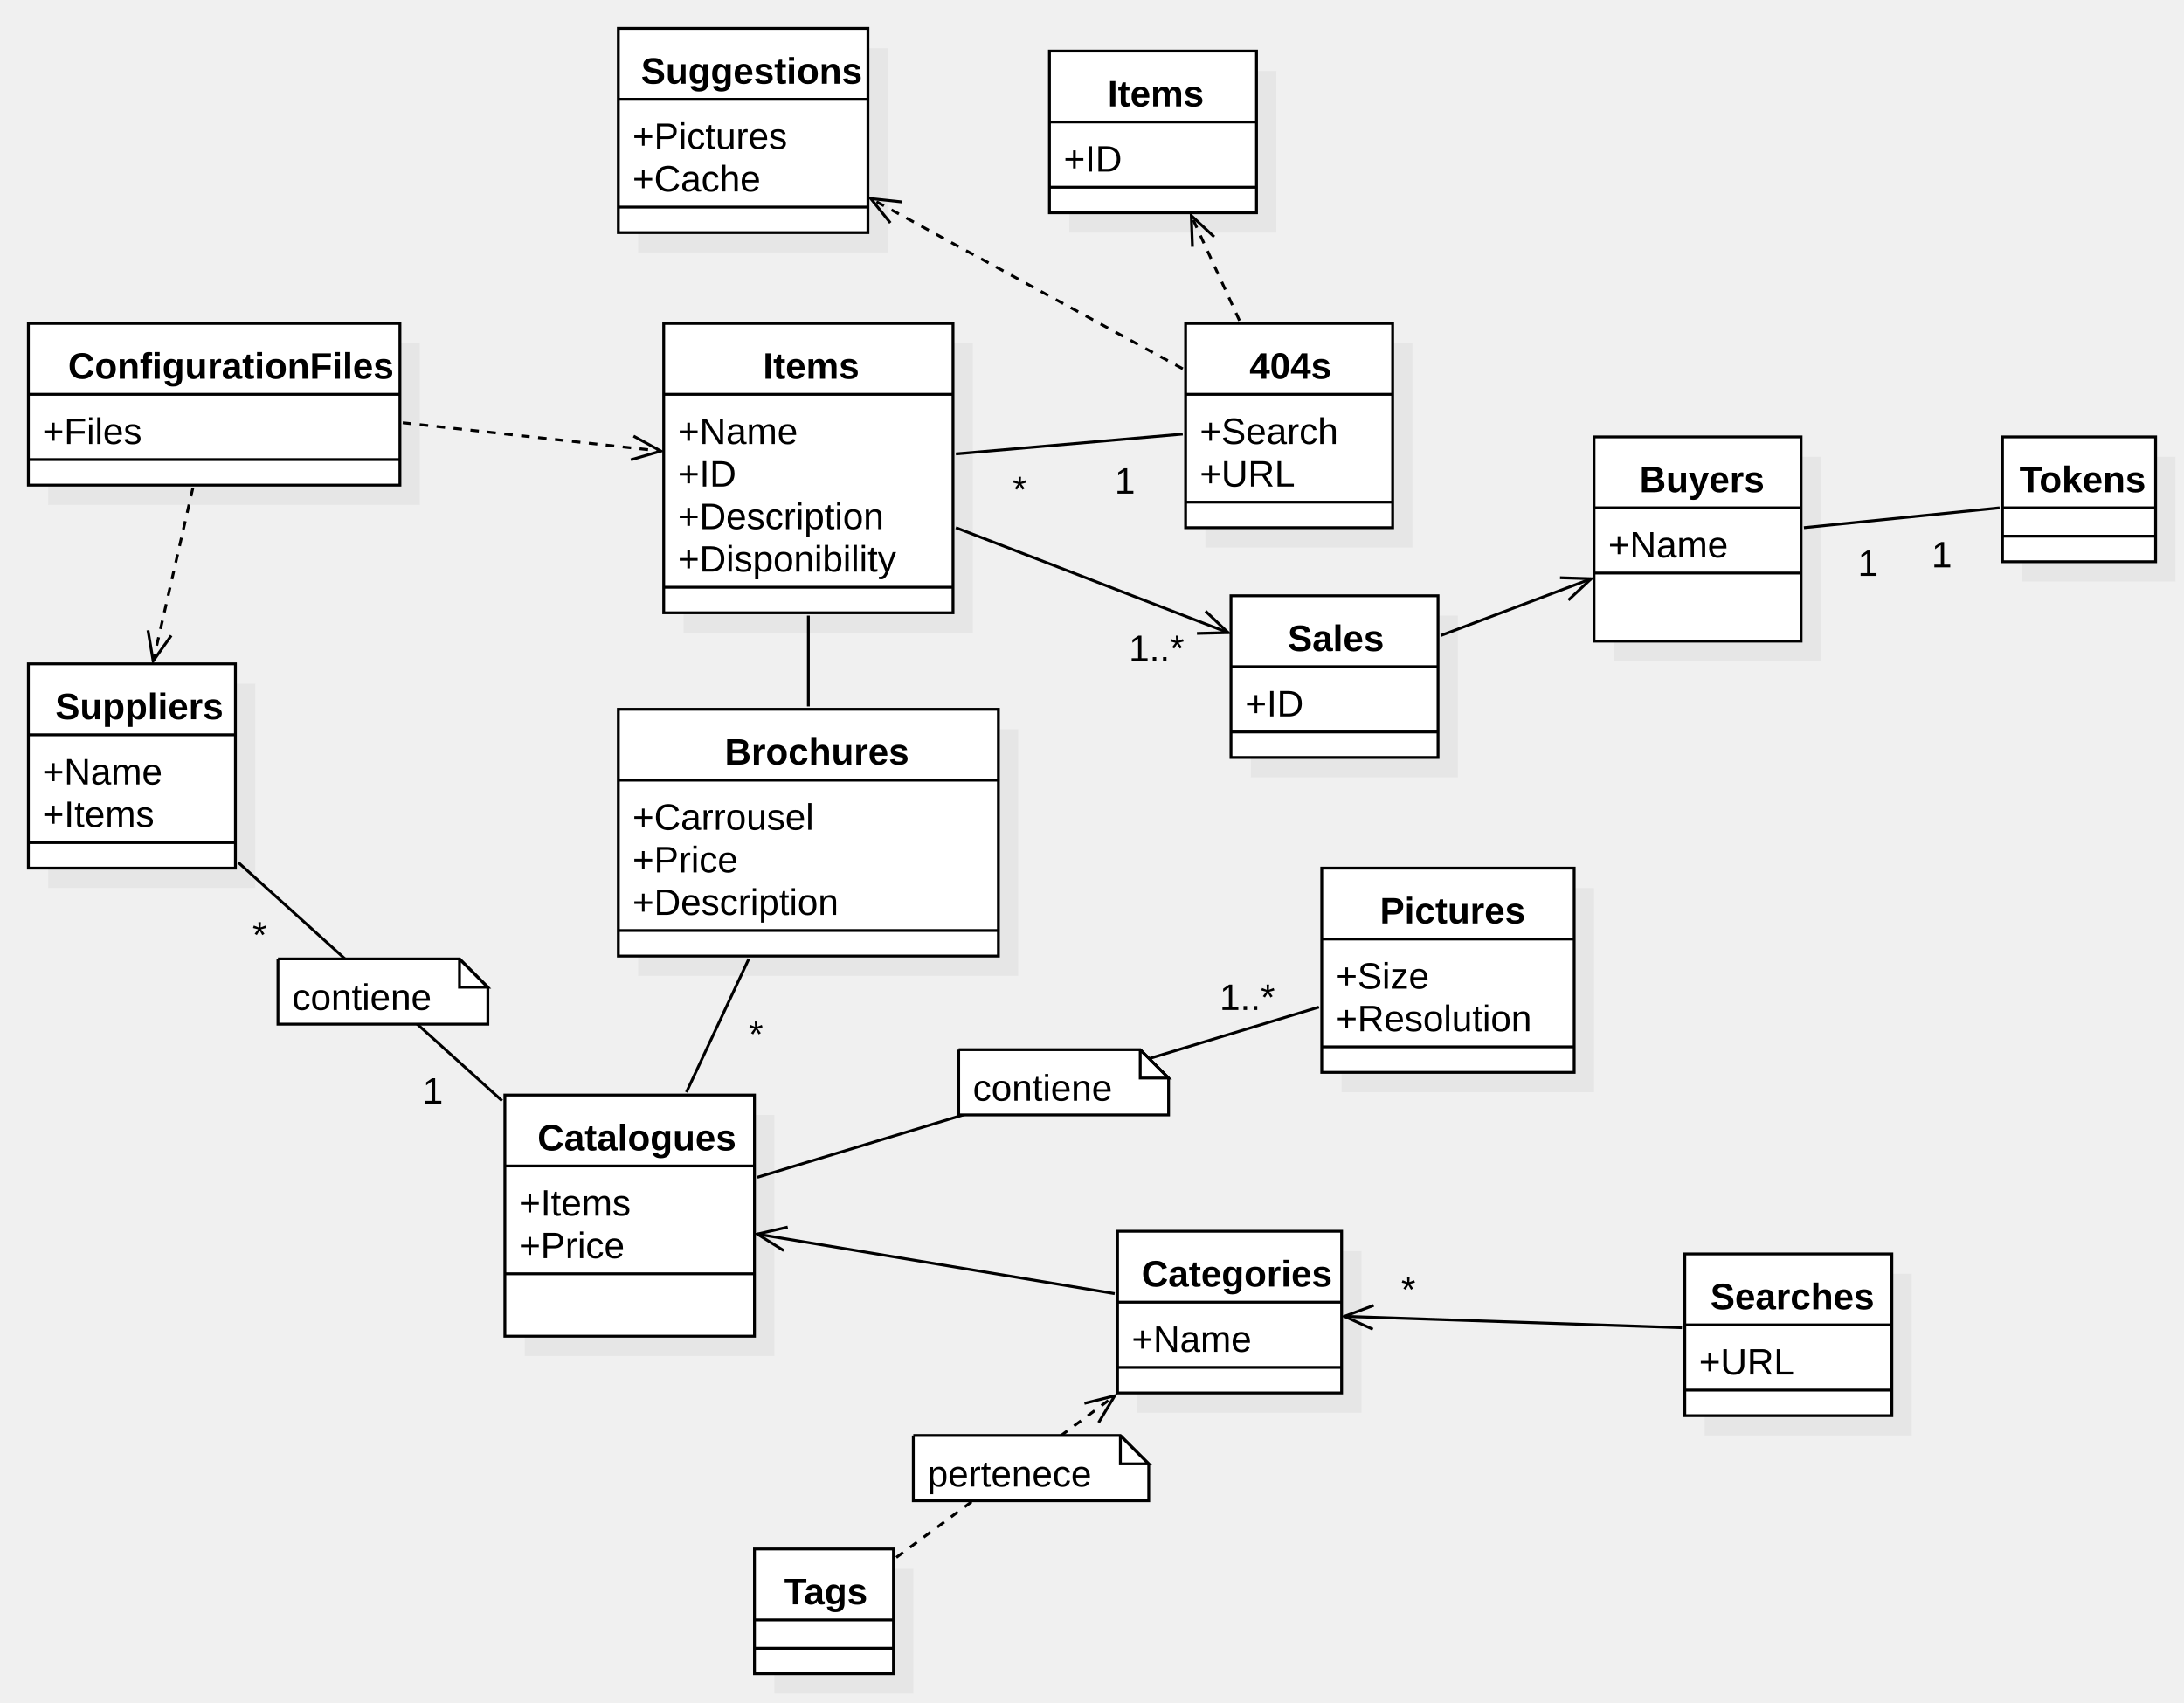
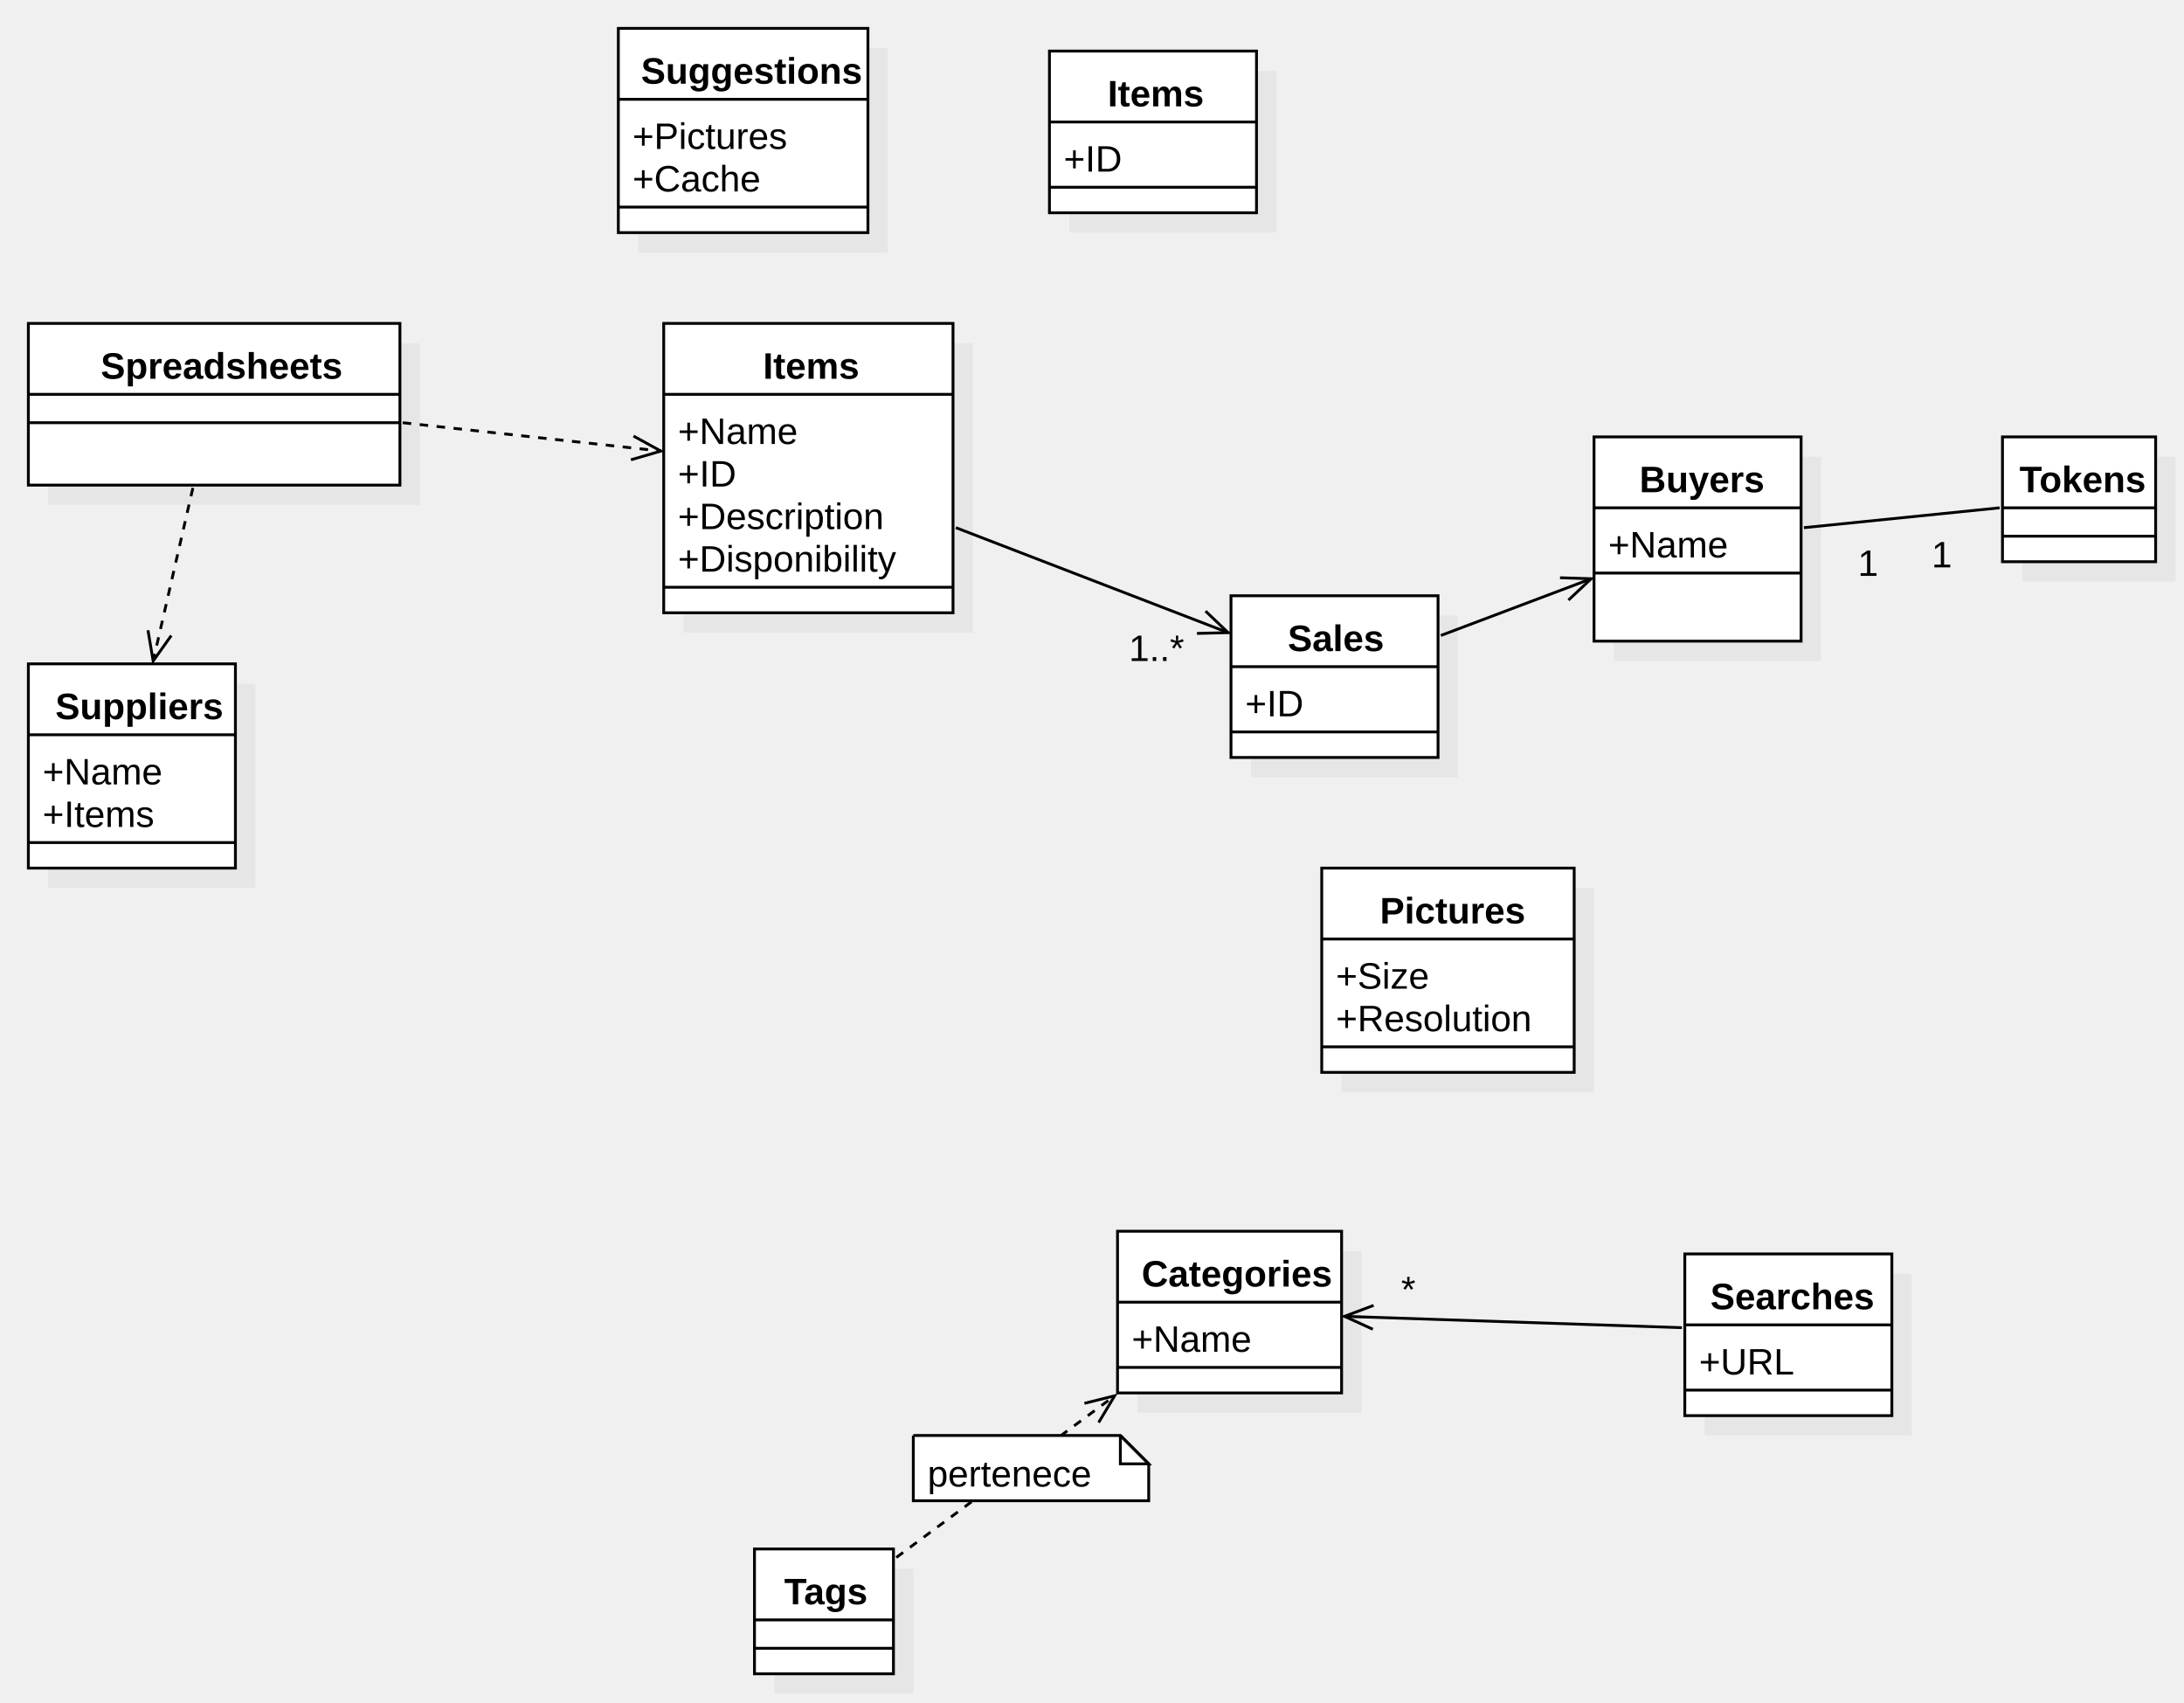
<svg xmlns="http://www.w3.org/2000/svg" version="1.1" width="770" height="600">
  <defs />
  <g>
    <g transform="translate(-46,2) scale(1,1)">
      <rect fill="#C0C0C0" stroke="none" x="287" y="119" width="102" height="102" opacity="0.2" />
    </g>
    <g transform="translate(-46,2) scale(1,1)">
      <rect fill="#ffffff" stroke="none" x="280" y="112" width="102" height="102" />
    </g>
    <g transform="translate(-46,2) scale(1,1)">
      <path fill="none" stroke="#000000" d="M 280 112 L 382 112 L 382 214 L 280 214 L 280 112 Z Z" stroke-miterlimit="10" />
    </g>
    <g transform="translate(-46,2) scale(1,1)">
      <path fill="none" stroke="#000000" d="M 280 137 L 382 137" stroke-miterlimit="10" />
    </g>
    <g transform="translate(-46,2) scale(1,1)">
      <path fill="none" stroke="#000000" d="M 280 205 L 382 205" stroke-miterlimit="10" />
    </g>
    <g transform="translate(-46,2) scale(1,1)">
      <g>
        <path fill="none" stroke="none" />
        <text fill="#000000" stroke="none" font-family="Arial" font-size="13px" font-style="normal" font-weight="bold" text-decoration="none" x="315" y="131.5">Items</text>
      </g>
    </g>
    <g transform="translate(-46,2) scale(1,1)">
      <g>
        <path fill="none" stroke="none" />
        <text fill="#000000" stroke="none" font-family="Arial" font-size="13px" font-style="normal" font-weight="normal" text-decoration="none" x="285" y="154.5">+Name</text>
      </g>
    </g>
    <g transform="translate(-46,2) scale(1,1)">
      <g>
        <path fill="none" stroke="none" />
        <text fill="#000000" stroke="none" font-family="Arial" font-size="13px" font-style="normal" font-weight="normal" text-decoration="none" x="285" y="169.5">+ID</text>
      </g>
    </g>
    <g transform="translate(-46,2) scale(1,1)">
      <g>
        <path fill="none" stroke="none" />
        <text fill="#000000" stroke="none" font-family="Arial" font-size="13px" font-style="normal" font-weight="normal" text-decoration="none" x="285" y="184.5">+Description</text>
      </g>
    </g>
    <g transform="translate(-46,2) scale(1,1)">
      <g>
        <path fill="none" stroke="none" />
        <text fill="#000000" stroke="none" font-family="Arial" font-size="13px" font-style="normal" font-weight="normal" text-decoration="none" x="285" y="199.5">+Disponibility</text>
      </g>
    </g>
    <g transform="translate(-46,2) scale(1,1)">
-       <rect fill="#C0C0C0" stroke="none" x="271" y="255" width="134" height="87" opacity="0.2" />
-     </g>
-     <g transform="translate(-46,2) scale(1,1)">
-       <rect fill="#ffffff" stroke="none" x="264" y="248" width="134" height="87" />
-     </g>
-     <g transform="translate(-46,2) scale(1,1)">
-       <path fill="none" stroke="#000000" d="M 264 248 L 398 248 L 398 335 L 264 335 L 264 248 Z Z" stroke-miterlimit="10" />
-     </g>
-     <g transform="translate(-46,2) scale(1,1)">
-       <path fill="none" stroke="#000000" d="M 264 273 L 398 273" stroke-miterlimit="10" />
-     </g>
-     <g transform="translate(-46,2) scale(1,1)">
-       <path fill="none" stroke="#000000" d="M 264 326 L 398 326" stroke-miterlimit="10" />
-     </g>
-     <g transform="translate(-46,2) scale(1,1)">
-       <g>
-         <path fill="none" stroke="none" />
-         <text fill="#000000" stroke="none" font-family="Arial" font-size="13px" font-style="normal" font-weight="bold" text-decoration="none" x="301.5" y="267.5">Brochures</text>
-       </g>
-     </g>
-     <g transform="translate(-46,2) scale(1,1)">
-       <g>
-         <path fill="none" stroke="none" />
-         <text fill="#000000" stroke="none" font-family="Arial" font-size="13px" font-style="normal" font-weight="normal" text-decoration="none" x="269" y="290.5">+Carrousel</text>
-       </g>
-     </g>
-     <g transform="translate(-46,2) scale(1,1)">
-       <g>
-         <path fill="none" stroke="none" />
-         <text fill="#000000" stroke="none" font-family="Arial" font-size="13px" font-style="normal" font-weight="normal" text-decoration="none" x="269" y="305.5">+Price</text>
-       </g>
-     </g>
-     <g transform="translate(-46,2) scale(1,1)">
-       <g>
-         <path fill="none" stroke="none" />
-         <text fill="#000000" stroke="none" font-family="Arial" font-size="13px" font-style="normal" font-weight="normal" text-decoration="none" x="269" y="320.5">+Description</text>
-       </g>
-     </g>
-     <g transform="translate(-46,2) scale(1,1)">
-       <rect fill="#C0C0C0" stroke="none" x="231" y="391" width="88" height="85" opacity="0.2" />
-     </g>
-     <g transform="translate(-46,2) scale(1,1)">
-       <rect fill="#ffffff" stroke="none" x="224" y="384" width="88" height="85" />
-     </g>
-     <g transform="translate(-46,2) scale(1,1)">
-       <path fill="none" stroke="#000000" d="M 224 384 L 312 384 L 312 469 L 224 469 L 224 384 Z Z" stroke-miterlimit="10" />
-     </g>
-     <g transform="translate(-46,2) scale(1,1)">
-       <path fill="none" stroke="#000000" d="M 224 409 L 312 409" stroke-miterlimit="10" />
-     </g>
-     <g transform="translate(-46,2) scale(1,1)">
-       <path fill="none" stroke="#000000" d="M 224 447 L 312 447" stroke-miterlimit="10" />
-     </g>
-     <g transform="translate(-46,2) scale(1,1)">
-       <g>
-         <path fill="none" stroke="none" />
-         <text fill="#000000" stroke="none" font-family="Arial" font-size="13px" font-style="normal" font-weight="bold" text-decoration="none" x="235.5" y="403.5">Catalogues</text>
-       </g>
-     </g>
-     <g transform="translate(-46,2) scale(1,1)">
-       <g>
-         <path fill="none" stroke="none" />
-         <text fill="#000000" stroke="none" font-family="Arial" font-size="13px" font-style="normal" font-weight="normal" text-decoration="none" x="229" y="426.5">+Items</text>
-       </g>
-     </g>
-     <g transform="translate(-46,2) scale(1,1)">
-       <g>
-         <path fill="none" stroke="none" />
-         <text fill="#000000" stroke="none" font-family="Arial" font-size="13px" font-style="normal" font-weight="normal" text-decoration="none" x="229" y="441.5">+Price</text>
-       </g>
-     </g>
-     <g transform="translate(-46,2) scale(1,1)">
      <rect fill="#C0C0C0" stroke="none" x="63" y="239" width="73" height="72" opacity="0.2" />
    </g>
    <g transform="translate(-46,2) scale(1,1)">
      <rect fill="#ffffff" stroke="none" x="56" y="232" width="73" height="72" />
    </g>
    <g transform="translate(-46,2) scale(1,1)">
      <path fill="none" stroke="#000000" d="M 56 232 L 129 232 L 129 304 L 56 304 L 56 232 Z Z" stroke-miterlimit="10" />
    </g>
    <g transform="translate(-46,2) scale(1,1)">
      <path fill="none" stroke="#000000" d="M 56 257 L 129 257" stroke-miterlimit="10" />
    </g>
    <g transform="translate(-46,2) scale(1,1)">
      <path fill="none" stroke="#000000" d="M 56 295 L 129 295" stroke-miterlimit="10" />
    </g>
    <g transform="translate(-46,2) scale(1,1)">
      <g>
        <path fill="none" stroke="none" />
        <text fill="#000000" stroke="none" font-family="Arial" font-size="13px" font-style="normal" font-weight="bold" text-decoration="none" x="65.5" y="251.5">Suppliers</text>
      </g>
    </g>
    <g transform="translate(-46,2) scale(1,1)">
      <g>
        <path fill="none" stroke="none" />
        <text fill="#000000" stroke="none" font-family="Arial" font-size="13px" font-style="normal" font-weight="normal" text-decoration="none" x="61" y="274.5">+Name</text>
      </g>
    </g>
    <g transform="translate(-46,2) scale(1,1)">
      <g>
        <path fill="none" stroke="none" />
        <text fill="#000000" stroke="none" font-family="Arial" font-size="13px" font-style="normal" font-weight="normal" text-decoration="none" x="61" y="289.5">+Items</text>
      </g>
    </g>
    <g transform="translate(-46,2) scale(1,1)">
      <rect fill="#C0C0C0" stroke="none" x="487" y="215" width="73" height="57" opacity="0.2" />
    </g>
    <g transform="translate(-46,2) scale(1,1)">
      <rect fill="#ffffff" stroke="none" x="480" y="208" width="73" height="57" />
    </g>
    <g transform="translate(-46,2) scale(1,1)">
      <path fill="none" stroke="#000000" d="M 480 208 L 553 208 L 553 265 L 480 265 L 480 208 Z Z" stroke-miterlimit="10" />
    </g>
    <g transform="translate(-46,2) scale(1,1)">
      <path fill="none" stroke="#000000" d="M 480 233 L 553 233" stroke-miterlimit="10" />
    </g>
    <g transform="translate(-46,2) scale(1,1)">
      <path fill="none" stroke="#000000" d="M 480 256 L 553 256" stroke-miterlimit="10" />
    </g>
    <g transform="translate(-46,2) scale(1,1)">
      <g>
        <path fill="none" stroke="none" />
        <text fill="#000000" stroke="none" font-family="Arial" font-size="13px" font-style="normal" font-weight="bold" text-decoration="none" x="500" y="227.5">Sales</text>
      </g>
    </g>
    <g transform="translate(-46,2) scale(1,1)">
      <g>
        <path fill="none" stroke="none" />
        <text fill="#000000" stroke="none" font-family="Arial" font-size="13px" font-style="normal" font-weight="normal" text-decoration="none" x="485" y="250.5">+ID</text>
      </g>
    </g>
    <g transform="translate(-46,2) scale(1,1)">
      <rect fill="#C0C0C0" stroke="none" x="647" y="447" width="73" height="57" opacity="0.2" />
    </g>
    <g transform="translate(-46,2) scale(1,1)">
      <rect fill="#ffffff" stroke="none" x="640" y="440" width="73" height="57" />
    </g>
    <g transform="translate(-46,2) scale(1,1)">
      <path fill="none" stroke="#000000" d="M 640 440 L 713 440 L 713 497 L 640 497 L 640 440 Z Z" stroke-miterlimit="10" />
    </g>
    <g transform="translate(-46,2) scale(1,1)">
      <path fill="none" stroke="#000000" d="M 640 465 L 713 465" stroke-miterlimit="10" />
    </g>
    <g transform="translate(-46,2) scale(1,1)">
      <path fill="none" stroke="#000000" d="M 640 488 L 713 488" stroke-miterlimit="10" />
    </g>
    <g transform="translate(-46,2) scale(1,1)">
      <g>
        <path fill="none" stroke="none" />
        <text fill="#000000" stroke="none" font-family="Arial" font-size="13px" font-style="normal" font-weight="bold" text-decoration="none" x="649" y="459.5">Searches</text>
      </g>
    </g>
    <g transform="translate(-46,2) scale(1,1)">
      <g>
        <path fill="none" stroke="none" />
        <text fill="#000000" stroke="none" font-family="Arial" font-size="13px" font-style="normal" font-weight="normal" text-decoration="none" x="645" y="482.5">+URL</text>
      </g>
    </g>
    <g transform="translate(-46,2) scale(1,1)">
      <rect fill="#C0C0C0" stroke="none" x="447" y="439" width="79" height="57" opacity="0.2" />
    </g>
    <g transform="translate(-46,2) scale(1,1)">
      <rect fill="#ffffff" stroke="none" x="440" y="432" width="79" height="57" />
    </g>
    <g transform="translate(-46,2) scale(1,1)">
      <path fill="none" stroke="#000000" d="M 440 432 L 519 432 L 519 489 L 440 489 L 440 432 Z Z" stroke-miterlimit="10" />
    </g>
    <g transform="translate(-46,2) scale(1,1)">
      <path fill="none" stroke="#000000" d="M 440 457 L 519 457" stroke-miterlimit="10" />
    </g>
    <g transform="translate(-46,2) scale(1,1)">
      <path fill="none" stroke="#000000" d="M 440 480 L 519 480" stroke-miterlimit="10" />
    </g>
    <g transform="translate(-46,2) scale(1,1)">
      <g>
        <path fill="none" stroke="none" />
        <text fill="#000000" stroke="none" font-family="Arial" font-size="13px" font-style="normal" font-weight="bold" text-decoration="none" x="448.5" y="451.5">Categories</text>
      </g>
    </g>
    <g transform="translate(-46,2) scale(1,1)">
      <g>
        <path fill="none" stroke="none" />
        <text fill="#000000" stroke="none" font-family="Arial" font-size="13px" font-style="normal" font-weight="normal" text-decoration="none" x="445" y="474.5">+Name</text>
      </g>
    </g>
    <g transform="translate(-46,2) scale(1,1)">
      <rect fill="#C0C0C0" stroke="none" x="319" y="551" width="49" height="44" opacity="0.2" />
    </g>
    <g transform="translate(-46,2) scale(1,1)">
      <rect fill="#ffffff" stroke="none" x="312" y="544" width="49" height="44" />
    </g>
    <g transform="translate(-46,2) scale(1,1)">
      <path fill="none" stroke="#000000" d="M 312 544 L 361 544 L 361 588 L 312 588 L 312 544 Z Z" stroke-miterlimit="10" />
    </g>
    <g transform="translate(-46,2) scale(1,1)">
      <path fill="none" stroke="#000000" d="M 312 569 L 361 569" stroke-miterlimit="10" />
    </g>
    <g transform="translate(-46,2) scale(1,1)">
      <path fill="none" stroke="#000000" d="M 312 579 L 361 579" stroke-miterlimit="10" />
    </g>
    <g transform="translate(-46,2) scale(1,1)">
      <g>
        <path fill="none" stroke="none" />
        <text fill="#000000" stroke="none" font-family="Arial" font-size="13px" font-style="normal" font-weight="bold" text-decoration="none" x="322.5" y="563.5">Tags</text>
      </g>
    </g>
    <g transform="translate(-46,2) scale(1,1)">
-       <rect fill="#C0C0C0" stroke="none" x="471" y="119" width="73" height="72" opacity="0.2" />
-     </g>
-     <g transform="translate(-46,2) scale(1,1)">
-       <rect fill="#ffffff" stroke="none" x="464" y="112" width="73" height="72" />
-     </g>
-     <g transform="translate(-46,2) scale(1,1)">
-       <path fill="none" stroke="#000000" d="M 464 112 L 537 112 L 537 184 L 464 184 L 464 112 Z Z" stroke-miterlimit="10" />
-     </g>
-     <g transform="translate(-46,2) scale(1,1)">
-       <path fill="none" stroke="#000000" d="M 464 137 L 537 137" stroke-miterlimit="10" />
-     </g>
-     <g transform="translate(-46,2) scale(1,1)">
-       <path fill="none" stroke="#000000" d="M 464 175 L 537 175" stroke-miterlimit="10" />
-     </g>
-     <g transform="translate(-46,2) scale(1,1)">
-       <g>
-         <path fill="none" stroke="none" />
-         <text fill="#000000" stroke="none" font-family="Arial" font-size="13px" font-style="normal" font-weight="bold" text-decoration="none" x="486.5" y="131.5">404s</text>
-       </g>
-     </g>
-     <g transform="translate(-46,2) scale(1,1)">
-       <g>
-         <path fill="none" stroke="none" />
-         <text fill="#000000" stroke="none" font-family="Arial" font-size="13px" font-style="normal" font-weight="normal" text-decoration="none" x="469" y="154.5">+Search</text>
-       </g>
-     </g>
-     <g transform="translate(-46,2) scale(1,1)">
-       <g>
-         <path fill="none" stroke="none" />
-         <text fill="#000000" stroke="none" font-family="Arial" font-size="13px" font-style="normal" font-weight="normal" text-decoration="none" x="469" y="169.5">+URL</text>
-       </g>
-     </g>
-     <g transform="translate(-46,2) scale(1,1)">
      <rect fill="#C0C0C0" stroke="none" x="63" y="119" width="131" height="57" opacity="0.2" />
    </g>
    <g transform="translate(-46,2) scale(1,1)">
      <rect fill="#ffffff" stroke="none" x="56" y="112" width="131" height="57" />
    </g>
    <g transform="translate(-46,2) scale(1,1)">
      <path fill="none" stroke="#000000" d="M 56 112 L 187 112 L 187 169 L 56 169 L 56 112 Z Z" stroke-miterlimit="10" />
    </g>
    <g transform="translate(-46,2) scale(1,1)">
      <path fill="none" stroke="#000000" d="M 56 137 L 187 137" stroke-miterlimit="10" />
    </g>
    <g transform="translate(-46,2) scale(1,1)">
-       <path fill="none" stroke="#000000" d="M 56 160 L 187 160" stroke-miterlimit="10" />
-     </g>
-     <g transform="translate(-46,2) scale(1,1)">
-       <g>
-         <path fill="none" stroke="none" />
-         <text fill="#000000" stroke="none" font-family="Arial" font-size="13px" font-style="normal" font-weight="bold" text-decoration="none" x="70" y="131.5">ConfigurationFiles</text>
-       </g>
-     </g>
-     <g transform="translate(-46,2) scale(1,1)">
-       <g>
-         <path fill="none" stroke="none" />
-         <text fill="#000000" stroke="none" font-family="Arial" font-size="13px" font-style="normal" font-weight="normal" text-decoration="none" x="61" y="154.5">+Files</text>
+       <path fill="none" stroke="#000000" d="M 56 147 L 187 147" stroke-miterlimit="10" />
+     </g>
+     <g transform="translate(-46,2) scale(1,1)">
+       <g>
+         <path fill="none" stroke="none" />
+         <text fill="#000000" stroke="none" font-family="Arial" font-size="13px" font-style="normal" font-weight="bold" text-decoration="none" x="81.5" y="131.5">Spreadsheets</text>
      </g>
    </g>
    <g transform="translate(-46,2) scale(1,1)">
      <rect fill="#C0C0C0" stroke="none" x="519" y="311" width="89" height="72" opacity="0.2" />
    </g>
    <g transform="translate(-46,2) scale(1,1)">
      <rect fill="#ffffff" stroke="none" x="512" y="304" width="89" height="72" />
    </g>
    <g transform="translate(-46,2) scale(1,1)">
      <path fill="none" stroke="#000000" d="M 512 304 L 601 304 L 601 376 L 512 376 L 512 304 Z Z" stroke-miterlimit="10" />
    </g>
    <g transform="translate(-46,2) scale(1,1)">
      <path fill="none" stroke="#000000" d="M 512 329 L 601 329" stroke-miterlimit="10" />
    </g>
    <g transform="translate(-46,2) scale(1,1)">
      <path fill="none" stroke="#000000" d="M 512 367 L 601 367" stroke-miterlimit="10" />
    </g>
    <g transform="translate(-46,2) scale(1,1)">
      <g>
        <path fill="none" stroke="none" />
        <text fill="#000000" stroke="none" font-family="Arial" font-size="13px" font-style="normal" font-weight="bold" text-decoration="none" x="532.5" y="323.5">Pictures</text>
      </g>
    </g>
    <g transform="translate(-46,2) scale(1,1)">
      <g>
        <path fill="none" stroke="none" />
        <text fill="#000000" stroke="none" font-family="Arial" font-size="13px" font-style="normal" font-weight="normal" text-decoration="none" x="517" y="346.5">+Size</text>
      </g>
    </g>
    <g transform="translate(-46,2) scale(1,1)">
      <g>
        <path fill="none" stroke="none" />
        <text fill="#000000" stroke="none" font-family="Arial" font-size="13px" font-style="normal" font-weight="normal" text-decoration="none" x="517" y="361.5">+Resolution</text>
      </g>
    </g>
    <g transform="translate(-46,2) scale(1,1)">
      <rect fill="#C0C0C0" stroke="none" x="615" y="159" width="73" height="72" opacity="0.2" />
    </g>
    <g transform="translate(-46,2) scale(1,1)">
      <rect fill="#ffffff" stroke="none" x="608" y="152" width="73" height="72" />
    </g>
    <g transform="translate(-46,2) scale(1,1)">
      <path fill="none" stroke="#000000" d="M 608 152 L 681 152 L 681 224 L 608 224 L 608 152 Z Z" stroke-miterlimit="10" />
    </g>
    <g transform="translate(-46,2) scale(1,1)">
      <path fill="none" stroke="#000000" d="M 608 177 L 681 177" stroke-miterlimit="10" />
    </g>
    <g transform="translate(-46,2) scale(1,1)">
      <path fill="none" stroke="#000000" d="M 608 200 L 681 200" stroke-miterlimit="10" />
    </g>
    <g transform="translate(-46,2) scale(1,1)">
      <g>
        <path fill="none" stroke="none" />
        <text fill="#000000" stroke="none" font-family="Arial" font-size="13px" font-style="normal" font-weight="bold" text-decoration="none" x="624" y="171.5">Buyers</text>
      </g>
    </g>
    <g transform="translate(-46,2) scale(1,1)">
      <g>
        <path fill="none" stroke="none" />
        <text fill="#000000" stroke="none" font-family="Arial" font-size="13px" font-style="normal" font-weight="normal" text-decoration="none" x="613" y="194.5">+Name</text>
      </g>
    </g>
    <g transform="translate(-46,2) scale(1,1)">
-       <path fill="none" stroke="#000000" d="M 331 247 L 331 215" stroke-miterlimit="10" />
-     </g>
-     <g transform="translate(-46,2) scale(1,1)">
      <rect fill="#C0C0C0" stroke="none" x="759" y="159" width="54" height="44" opacity="0.2" />
    </g>
    <g transform="translate(-46,2) scale(1,1)">
      <rect fill="#ffffff" stroke="none" x="752" y="152" width="54" height="44" />
    </g>
    <g transform="translate(-46,2) scale(1,1)">
      <path fill="none" stroke="#000000" d="M 752 152 L 806 152 L 806 196 L 752 196 L 752 152 Z Z" stroke-miterlimit="10" />
    </g>
    <g transform="translate(-46,2) scale(1,1)">
      <path fill="none" stroke="#000000" d="M 752 177 L 806 177" stroke-miterlimit="10" />
    </g>
    <g transform="translate(-46,2) scale(1,1)">
      <path fill="none" stroke="#000000" d="M 752 187 L 806 187" stroke-miterlimit="10" />
    </g>
    <g transform="translate(-46,2) scale(1,1)">
      <g>
        <path fill="none" stroke="none" />
        <text fill="#000000" stroke="none" font-family="Arial" font-size="13px" font-style="normal" font-weight="bold" text-decoration="none" x="758" y="171.5">Tokens</text>
      </g>
    </g>
    <g transform="translate(-46,2) scale(1,1)">
      <path fill="none" stroke="#000000" d="M 682 184 L 751 177" stroke-miterlimit="10" />
    </g>
    <g transform="translate(-46,2) scale(1,1)">
      <g>
        <path fill="none" stroke="none" />
        <text fill="#000000" stroke="none" font-family="Arial" font-size="13px" font-style="normal" font-weight="normal" text-decoration="none" x="701" y="201">1</text>
      </g>
    </g>
    <g transform="translate(-46,2) scale(1,1)">
      <g>
        <path fill="none" stroke="none" />
        <text fill="#000000" stroke="none" font-family="Arial" font-size="13px" font-style="normal" font-weight="normal" text-decoration="none" x="727" y="198">1</text>
      </g>
    </g>
    <g transform="translate(-46,2) scale(1,1)">
      <path fill="none" stroke="#000000" d="M 362 547 L 439 490" stroke-miterlimit="10" stroke-dasharray="3" />
    </g>
    <g transform="translate(-46,2) scale(1,1)">
      <path fill="none" stroke="#000000" d="M 433.336 499.43 L 439 490 L 428.327 492.663" stroke-miterlimit="10" />
    </g>
    <g transform="translate(-46,2) scale(1,1)">
      <path fill="none" stroke="#000000" d="M 188 147 L 279 157" stroke-miterlimit="10" stroke-dasharray="3" />
    </g>
    <g transform="translate(-46,2) scale(1,1)">
      <path fill="none" stroke="#000000" d="M 268.438 160.074 L 279 157 L 269.358 151.706" stroke-miterlimit="10" />
    </g>
    <g transform="translate(-46,2) scale(1,1)">
      <path fill="none" stroke="#000000" d="M 114 170 L 100 231" stroke-miterlimit="10" stroke-dasharray="3" />
    </g>
    <g transform="translate(-46,2) scale(1,1)">
      <path fill="none" stroke="#000000" d="M 98.17 220.153 L 100 231 L 106.376 222.036" stroke-miterlimit="10" />
    </g>
    <g transform="translate(-46,2) scale(1,1)">
      <rect fill="#C0C0C0" stroke="none" x="271" y="15" width="88" height="72" opacity="0.2" />
    </g>
    <g transform="translate(-46,2) scale(1,1)">
      <rect fill="#ffffff" stroke="none" x="264" y="8" width="88" height="72" />
    </g>
    <g transform="translate(-46,2) scale(1,1)">
      <path fill="none" stroke="#000000" d="M 264 8 L 352 8 L 352 80 L 264 80 L 264 8 Z Z" stroke-miterlimit="10" />
    </g>
    <g transform="translate(-46,2) scale(1,1)">
      <path fill="none" stroke="#000000" d="M 264 33 L 352 33" stroke-miterlimit="10" />
    </g>
    <g transform="translate(-46,2) scale(1,1)">
      <path fill="none" stroke="#000000" d="M 264 71 L 352 71" stroke-miterlimit="10" />
    </g>
    <g transform="translate(-46,2) scale(1,1)">
      <g>
        <path fill="none" stroke="none" />
        <text fill="#000000" stroke="none" font-family="Arial" font-size="13px" font-style="normal" font-weight="bold" text-decoration="none" x="272" y="27.5">Suggestions</text>
      </g>
    </g>
    <g transform="translate(-46,2) scale(1,1)">
      <g>
        <path fill="none" stroke="none" />
        <text fill="#000000" stroke="none" font-family="Arial" font-size="13px" font-style="normal" font-weight="normal" text-decoration="none" x="269" y="50.5">+Pictures</text>
      </g>
    </g>
    <g transform="translate(-46,2) scale(1,1)">
      <g>
        <path fill="none" stroke="none" />
        <text fill="#000000" stroke="none" font-family="Arial" font-size="13px" font-style="normal" font-weight="normal" text-decoration="none" x="269" y="65.5">+Cache</text>
      </g>
    </g>
    <g transform="translate(-46,2) scale(1,1)">
      <rect fill="#C0C0C0" stroke="none" x="423" y="23" width="73" height="57" opacity="0.2" />
    </g>
    <g transform="translate(-46,2) scale(1,1)">
      <rect fill="#ffffff" stroke="none" x="416" y="16" width="73" height="57" />
    </g>
    <g transform="translate(-46,2) scale(1,1)">
      <path fill="none" stroke="#000000" d="M 416 16 L 489 16 L 489 73 L 416 73 L 416 16 Z Z" stroke-miterlimit="10" />
    </g>
    <g transform="translate(-46,2) scale(1,1)">
      <path fill="none" stroke="#000000" d="M 416 41 L 489 41" stroke-miterlimit="10" />
    </g>
    <g transform="translate(-46,2) scale(1,1)">
      <path fill="none" stroke="#000000" d="M 416 64 L 489 64" stroke-miterlimit="10" />
    </g>
    <g transform="translate(-46,2) scale(1,1)">
      <g>
        <path fill="none" stroke="none" />
        <text fill="#000000" stroke="none" font-family="Arial" font-size="13px" font-style="normal" font-weight="bold" text-decoration="none" x="436.5" y="35.5">Items</text>
      </g>
    </g>
    <g transform="translate(-46,2) scale(1,1)">
      <g>
        <path fill="none" stroke="none" />
        <text fill="#000000" stroke="none" font-family="Arial" font-size="13px" font-style="normal" font-weight="normal" text-decoration="none" x="421" y="58.5">+ID</text>
      </g>
    </g>
    <g transform="translate(-46,2) scale(1,1)">
-       <path fill="none" stroke="#000000" d="M 463 128 L 353 68" stroke-miterlimit="10" stroke-dasharray="3" />
-     </g>
-     <g transform="translate(-46,2) scale(1,1)">
-       <path fill="none" stroke="#000000" d="M 363.938 69.171 L 353 68 L 359.906 76.562" stroke-miterlimit="10" />
-     </g>
-     <g transform="translate(-46,2) scale(1,1)">
-       <path fill="none" stroke="#000000" d="M 483 111 L 466 74" stroke-miterlimit="10" stroke-dasharray="3" />
-     </g>
-     <g transform="translate(-46,2) scale(1,1)">
-       <path fill="none" stroke="#000000" d="M 474.068 81.477 L 466 74 L 466.418 84.992" stroke-miterlimit="10" />
-     </g>
-     <g transform="translate(-46,2) scale(1,1)">
-       <path fill="none" stroke="#000000" d="M 288 383 L 310 336" stroke-miterlimit="10" />
-     </g>
-     <g transform="translate(-46,2) scale(1,1)">
-       <g>
-         <path fill="none" stroke="none" />
-         <text fill="#000000" stroke="none" font-family="Arial" font-size="13px" font-style="normal" font-weight="normal" text-decoration="none" x="310" y="367">*</text>
-       </g>
-     </g>
-     <g transform="translate(-46,2) scale(1,1)">
      <path fill="none" stroke="#000000" d="M 554 222 L 607 202" stroke-miterlimit="10" />
    </g>
    <g transform="translate(-46,2) scale(1,1)">
      <path fill="none" stroke="#000000" d="M 598.978 209.526 L 607 202 L 596.006 201.65" stroke-miterlimit="10" />
    </g>
    <g transform="translate(-46,2) scale(1,1)">
-       <path fill="none" stroke="#000000" d="M 383 158 L 463 151" stroke-miterlimit="10" />
-     </g>
-     <g transform="translate(-46,2) scale(1,1)">
-       <g>
-         <path fill="none" stroke="none" />
-         <text fill="#000000" stroke="none" font-family="Arial" font-size="13px" font-style="normal" font-weight="normal" text-decoration="none" x="403" y="175">*</text>
-       </g>
-     </g>
-     <g transform="translate(-46,2) scale(1,1)">
-       <g>
-         <path fill="none" stroke="none" />
-         <text fill="#000000" stroke="none" font-family="Arial" font-size="13px" font-style="normal" font-weight="normal" text-decoration="none" x="439" y="172">1</text>
-       </g>
-     </g>
-     <g transform="translate(-46,2) scale(1,1)">
      <path fill="none" stroke="#000000" d="M 383 184 L 479 221" stroke-miterlimit="10" />
    </g>
    <g transform="translate(-46,2) scale(1,1)">
      <path fill="none" stroke="#000000" d="M 468.003 221.273 L 479 221 L 471.031 213.417" stroke-miterlimit="10" />
    </g>
    <g transform="translate(-46,2) scale(1,1)">
      <g>
        <path fill="none" stroke="none" />
        <text fill="#000000" stroke="none" font-family="Arial" font-size="13px" font-style="normal" font-weight="normal" text-decoration="none" x="444" y="231">1..*</text>
      </g>
    </g>
    <g transform="translate(-46,2) scale(1,1)">
-       <path fill="none" stroke="#000000" d="M 439 454 L 313 433" stroke-miterlimit="10" />
-     </g>
-     <g transform="translate(-46,2) scale(1,1)">
-       <path fill="none" stroke="#000000" d="M 323.716 430.518 L 313 433 L 322.332 438.823" stroke-miterlimit="10" />
-     </g>
-     <g transform="translate(-46,2) scale(1,1)">
-       <path fill="none" stroke="#000000" d="M 130 302 L 223 386" stroke-miterlimit="10" />
-     </g>
-     <g transform="translate(-46,2) scale(1,1)">
-       <g>
-         <path fill="none" stroke="none" />
-         <text fill="#000000" stroke="none" font-family="Arial" font-size="13px" font-style="normal" font-weight="normal" text-decoration="none" x="135" y="332">*</text>
-       </g>
-     </g>
-     <g transform="translate(-46,2) scale(1,1)">
-       <g>
-         <path fill="none" stroke="none" />
-         <text fill="#000000" stroke="none" font-family="Arial" font-size="13px" font-style="normal" font-weight="normal" text-decoration="none" x="195" y="387">1</text>
-       </g>
-     </g>
-     <g transform="translate(-46,2) scale(1,1)">
      <path fill="none" stroke="#000000" d="M 639 466 L 520 462" stroke-miterlimit="10" />
    </g>
    <g transform="translate(-46,2) scale(1,1)">
      <path fill="none" stroke="#000000" d="M 530.298 458.134 L 520 462 L 530.016 466.549" stroke-miterlimit="10" />
    </g>
    <g transform="translate(-46,2) scale(1,1)">
      <g>
        <path fill="none" stroke="none" />
        <text fill="#000000" stroke="none" font-family="Arial" font-size="13px" font-style="normal" font-weight="normal" text-decoration="none" x="540" y="457">*</text>
      </g>
    </g>
    <g transform="translate(-46,2) scale(1,1)">
-       <path fill="#ffffff" stroke="none" d="M 144 336 L 208 336 L 218 346 L 218 359 L 144 359 L 144 336" />
-     </g>
-     <g transform="translate(-46,2) scale(1,1)">
-       <path fill="none" stroke="#000000" d="M 144 336 L 208 336 L 218 346 L 218 359 L 144 359 L 144 336 L 144 336" stroke-miterlimit="10" />
-     </g>
-     <g transform="translate(-46,2) scale(1,1)">
-       <path fill="none" stroke="#000000" d="M 208 336 L 208 346 L 218 346 L 208 336" stroke-miterlimit="10" />
-     </g>
-     <g transform="translate(-46,2) scale(1,1)">
-       <g>
-         <path fill="none" stroke="none" />
-         <text fill="#000000" stroke="none" font-family="Arial" font-size="13px" font-style="normal" font-weight="normal" text-decoration="none" x="149" y="354">contiene</text>
-       </g>
-     </g>
-     <g transform="translate(-46,2) scale(1,1)">
      <path fill="#ffffff" stroke="none" d="M 368 504 L 441 504 L 451 514 L 451 527 L 368 527 L 368 504" />
    </g>
    <g transform="translate(-46,2) scale(1,1)">
      <path fill="none" stroke="#000000" d="M 368 504 L 441 504 L 451 514 L 451 527 L 368 527 L 368 504 L 368 504" stroke-miterlimit="10" />
    </g>
    <g transform="translate(-46,2) scale(1,1)">
      <path fill="none" stroke="#000000" d="M 441 504 L 441 514 L 451 514 L 441 504" stroke-miterlimit="10" />
    </g>
    <g transform="translate(-46,2) scale(1,1)">
      <g>
        <path fill="none" stroke="none" />
        <text fill="#000000" stroke="none" font-family="Arial" font-size="13px" font-style="normal" font-weight="normal" text-decoration="none" x="373" y="522">pertenece</text>
-       </g>
-     </g>
-     <g transform="translate(-46,2) scale(1,1)">
-       <path fill="none" stroke="#000000" d="M 511 353 L 313 413" stroke-miterlimit="10" />
-     </g>
-     <g transform="translate(-46,2) scale(1,1)">
-       <g>
-         <path fill="none" stroke="none" />
-         <text fill="#000000" stroke="none" font-family="Arial" font-size="13px" font-style="normal" font-weight="normal" text-decoration="none" x="476" y="354">1..*</text>
-       </g>
-     </g>
-     <g transform="translate(-46,2) scale(1,1)">
-       <path fill="#ffffff" stroke="none" d="M 384 368 L 448 368 L 458 378 L 458 391 L 384 391 L 384 368" />
-     </g>
-     <g transform="translate(-46,2) scale(1,1)">
-       <path fill="none" stroke="#000000" d="M 384 368 L 448 368 L 458 378 L 458 391 L 384 391 L 384 368 L 384 368" stroke-miterlimit="10" />
-     </g>
-     <g transform="translate(-46,2) scale(1,1)">
-       <path fill="none" stroke="#000000" d="M 448 368 L 448 378 L 458 378 L 448 368" stroke-miterlimit="10" />
-     </g>
-     <g transform="translate(-46,2) scale(1,1)">
-       <g>
-         <path fill="none" stroke="none" />
-         <text fill="#000000" stroke="none" font-family="Arial" font-size="13px" font-style="normal" font-weight="normal" text-decoration="none" x="389" y="386">contiene</text>
      </g>
    </g>
  </g>
</svg>
